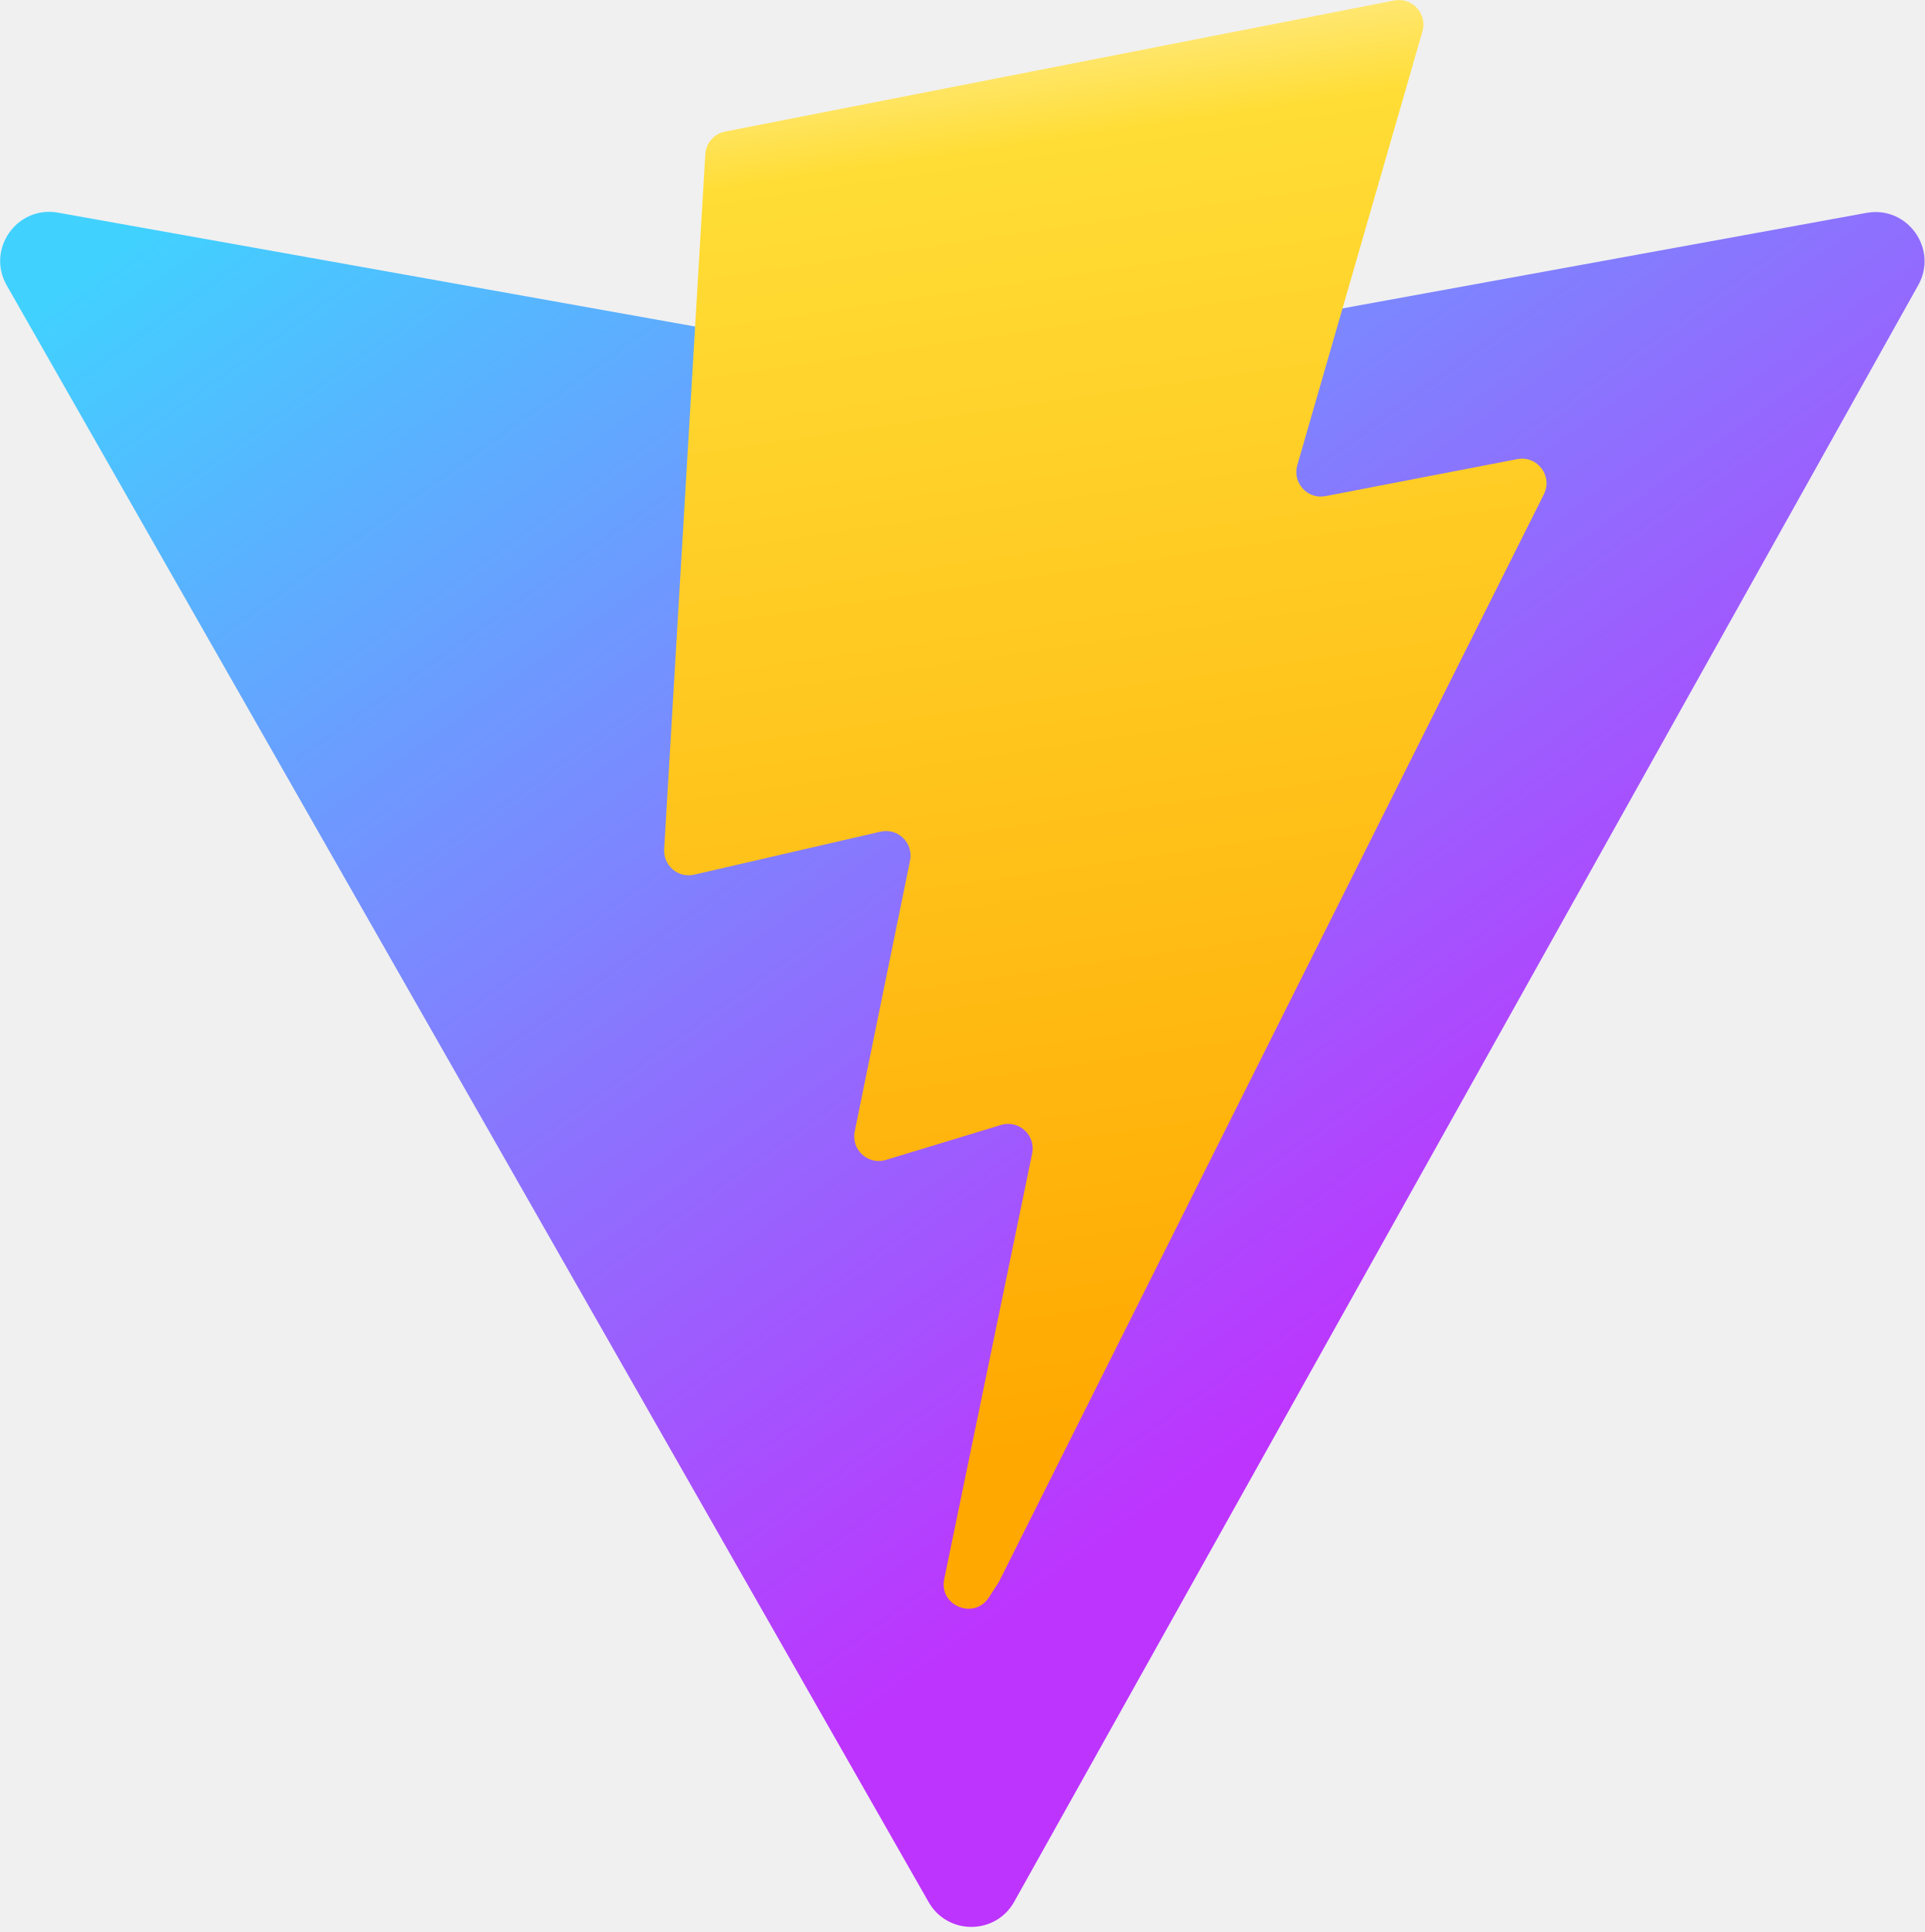
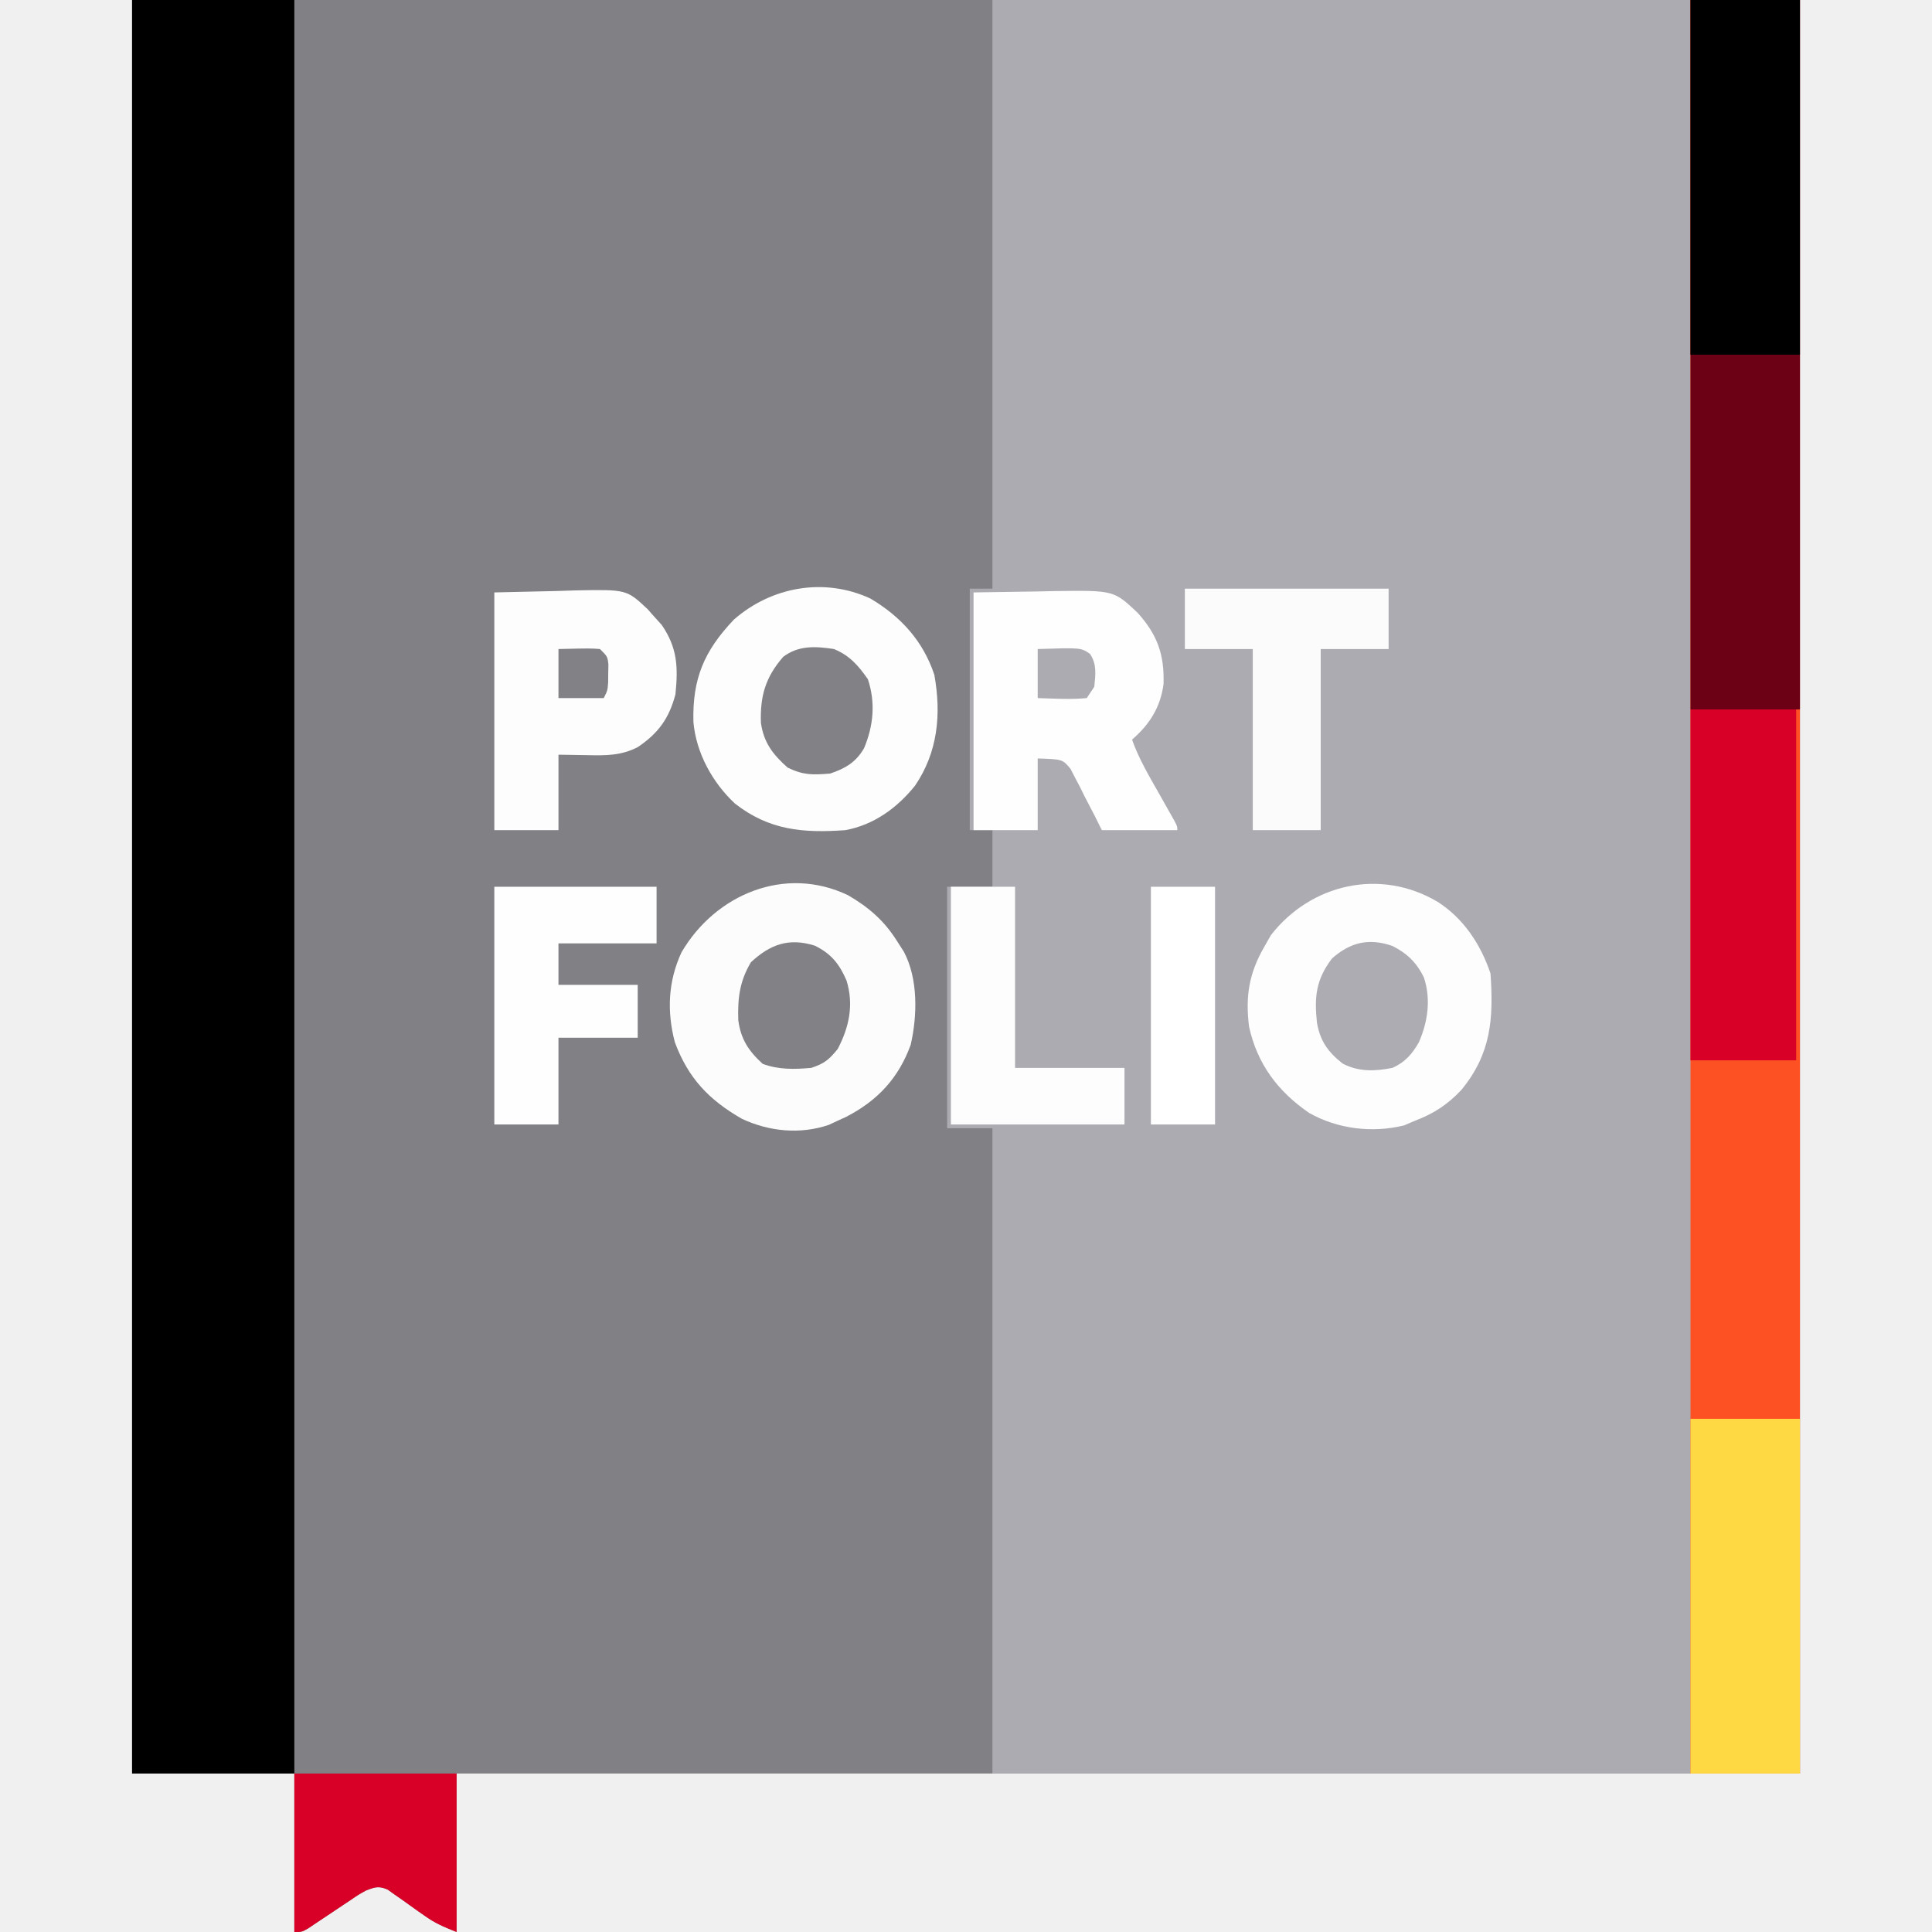
- <svg xmlns="http://www.w3.org/2000/svg" aria-hidden="true" role="img" class="iconify iconify--logos" width="31.88" height="32" preserveAspectRatio="xMidYMid meet" viewBox="0 0 256 257">
-   <defs>
-     <linearGradient id="IconifyId1813088fe1fbc01fb466" x1="-.828%" x2="57.636%" y1="7.652%" y2="78.411%">
-       <stop offset="0%" stop-color="#41D1FF" />
-       <stop offset="100%" stop-color="#BD34FE" />
-     </linearGradient>
-     <linearGradient id="IconifyId1813088fe1fbc01fb467" x1="43.376%" x2="50.316%" y1="2.242%" y2="89.03%">
-       <stop offset="0%" stop-color="#FFEA83" />
-       <stop offset="8.333%" stop-color="#FFDD35" />
-       <stop offset="100%" stop-color="#FFA800" />
-     </linearGradient>
-   </defs>
-   <path fill="url(#IconifyId1813088fe1fbc01fb466)" d="M255.153 37.938L134.897 252.976c-2.483 4.44-8.862 4.466-11.382.048L.875 37.958c-2.746-4.814 1.371-10.646 6.827-9.67l120.385 21.517a6.537 6.537 0 0 0 2.322-.004l117.867-21.483c5.438-.991 9.574 4.796 6.877 9.62Z" />
-   <path fill="url(#IconifyId1813088fe1fbc01fb467)" d="M185.432.063L96.44 17.501a3.268 3.268 0 0 0-2.634 3.014l-5.474 92.456a3.268 3.268 0 0 0 3.997 3.378l24.777-5.718c2.318-.535 4.413 1.507 3.936 3.838l-7.361 36.047c-.495 2.426 1.782 4.5 4.151 3.78l15.304-4.649c2.372-.72 4.652 1.36 4.15 3.788l-11.698 56.621c-.732 3.542 3.979 5.473 5.943 2.437l1.313-2.028l72.516-144.72c1.215-2.423-.88-5.186-3.54-4.672l-25.505 4.922c-2.396.462-4.435-1.77-3.759-4.114l16.646-57.705c.677-2.35-1.37-4.583-3.769-4.113Z" />
+ <svg xmlns="http://www.w3.org/2000/svg" version="1.1" width="512" height="512">
+   <path d="M0 0 C145.86 0 291.72 0 442 0 C442 155.1 442 310.2 442 470 C324.52 470 207.04 470 86 470 C86 483.86 86 497.72 86 512 C82.466 510.586 80.293 509.683 77.371 507.582 C76.728 507.133 76.086 506.684 75.424 506.221 C74.091 505.276 72.763 504.326 71.439 503.369 C70.798 502.924 70.157 502.478 69.496 502.02 C68.92 501.608 68.345 501.197 67.752 500.773 C65.394 499.733 64.381 500.084 62 501 C59.973 502.115 59.973 502.115 57.961 503.504 C57.216 503.997 56.471 504.49 55.703 504.998 C54.935 505.514 54.167 506.031 53.375 506.562 C51.844 507.589 50.31 508.611 48.773 509.629 C48.097 510.083 47.421 510.538 46.724 511.006 C45 512 45 512 43 512 C43 498.14 43 484.28 43 470 C28.81 470 14.62 470 0 470 C0 314.9 0 159.8 0 0 Z " fill="#818085" transform="translate(35,0)" />
+   <path d="M0 0 C70.62 0 141.24 0 214 0 C214 155.1 214 310.2 214 470 C143.38 470 72.76 470 0 470 C0 413.57 0 357.14 0 299 C-3.96 299 -7.92 299 -12 299 C-12 277.88 -12 256.76 -12 235 C-8.04 235 -4.08 235 0 235 C0 230.05 0 225.1 0 220 C-1.98 220 -3.96 220 -6 220 C-6 198.88 -6 177.76 -6 156 C-4.02 156 -2.04 156 0 156 C0 104.52 0 53.04 0 0 Z " fill="#ACABB1" transform="translate(263,0)" />
+   <path d="M0 0 C14.19 0 28.38 0 43 0 C43 155.1 43 310.2 43 470 C28.81 470 14.62 470 0 470 C0 314.9 0 159.8 0 0 Z " fill="#000000" transform="translate(35,0)" />
+   <path d="M0 0 C9.57 0 19.14 0 29 0 C29 155.1 29 310.2 29 470 C19.43 470 9.86 470 0 470 C0 314.9 0 159.8 0 0 Z " fill="#FE5123" transform="translate(448,0)" />
+   <path d="M0 0 C9.57 0 19.14 0 29 0 C29 62.04 29 124.08 29 188 C19.43 188 9.86 188 0 188 C0 125.96 0 63.92 0 0 Z " fill="#6C0014" transform="translate(448,0)" />
+   <path d="M0 0 C5.508 3.21 9.601 6.765 13 12.188 C13.593 13.114 14.186 14.041 14.797 14.996 C18.581 22.168 18.364 31.843 16.602 39.605 C13.378 48.49 7.794 54.44 -0.539 58.742 C-1.269 59.075 -1.998 59.407 -2.75 59.75 C-3.53 60.114 -4.31 60.477 -5.113 60.852 C-12.715 63.442 -20.938 62.611 -28.125 59.25 C-36.871 54.242 -42.361 48.486 -45.902 38.965 C-48.049 30.822 -47.709 22.759 -44.125 15.094 C-35.112 -0.269 -16.697 -8 0 0 Z " fill="#FDFCFD" transform="translate(224.75,237.25)" />
+   <path d="M0 0 C8.056 4.759 13.977 11.26 16.953 20.207 C18.847 30.668 17.875 40.748 11.84 49.598 C7.146 55.471 0.867 60.037 -6.652 61.387 C-17.835 62.189 -26.844 61.421 -35.902 54.324 C-41.891 48.712 -46.157 40.93 -46.891 32.723 C-47.178 21.255 -44.075 13.916 -36.168 5.59 C-26.167 -3.169 -12.183 -5.646 0 0 Z " fill="#FDFDFD" transform="translate(230.6523,158.6133)" />
+   <path d="M0 0 C6.864 4.401 11.438 11.313 14 19 C14.831 31.001 14.171 40.255 6.25 49.875 C2.564 53.76 -1.019 56.11 -6 58 C-6.969 58.413 -7.939 58.825 -8.938 59.25 C-17.338 61.307 -26.515 60.213 -34.062 55.938 C-42.379 50.243 -47.864 42.893 -50 33 C-50.977 25.053 -49.995 18.925 -46 12 C-45.402 10.948 -44.804 9.896 -44.188 8.812 C-33.611 -4.786 -15.201 -9.025 0 0 Z " fill="#FDFDFD" transform="translate(381,239)" />
+   <path d="M0 0 C9.57 0 19.14 0 29 0 C29 31.02 29 62.04 29 94 C19.43 94 9.86 94 0 94 C0 62.98 0 31.96 0 0 Z " fill="#FFD943" transform="translate(448,376)" />
+   <path d="M0 0 C9.57 0 19.14 0 29 0 C29 31.02 29 62.04 29 94 C19.43 94 9.86 94 0 94 C0 62.98 0 31.96 0 0 Z " fill="#000000" transform="translate(448,0)" />
+   <path d="M0 0 C5.445 -0.083 10.89 -0.165 16.5 -0.25 C18.202 -0.286 19.904 -0.323 21.658 -0.36 C37.165 -0.555 37.165 -0.555 43.462 5.377 C48.748 11.24 50.577 16.481 50.355 24.246 C49.567 30.357 46.658 35.008 42 39 C43.79 44.063 46.487 48.595 49.125 53.25 C50.046 54.879 50.966 56.509 51.883 58.141 C52.289 58.858 52.695 59.575 53.114 60.313 C54 62 54 62 54 63 C47.4 63 40.8 63 34 63 C33.359 61.712 32.719 60.424 32.059 59.098 C31.186 57.419 30.312 55.74 29.438 54.062 C29.019 53.212 28.601 52.362 28.17 51.486 C27.741 50.677 27.313 49.869 26.871 49.035 C26.489 48.286 26.107 47.537 25.713 46.766 C23.585 44.212 23.585 44.212 17 44 C17 50.27 17 56.54 17 63 C11.39 63 5.78 63 0 63 C0 42.21 0 21.42 0 0 Z " fill="#FEFEFE" transform="translate(258,157)" />
+   <path d="M0 0 C9.24 0 18.48 0 28 0 C28 30.69 28 61.38 28 93 C18.76 93 9.52 93 0 93 C0 62.31 0 31.62 0 0 Z " fill="#D80027" transform="translate(448,188)" />
+   <path d="M0 0 C8.168 -0.186 8.168 -0.186 16.5 -0.375 C18.202 -0.43 19.904 -0.484 21.658 -0.541 C35.058 -0.791 35.058 -0.791 40.633 4.444 C41.084 4.958 41.535 5.471 42 6 C42.784 6.866 43.568 7.732 44.375 8.625 C48.513 14.673 48.729 19.748 48 27 C46.312 33.406 43.453 37.327 38 41 C33.622 43.26 29.5 43.236 24.688 43.125 C20.882 43.063 20.882 43.063 17 43 C17 49.6 17 56.2 17 63 C11.39 63 5.78 63 0 63 C0 42.21 0 21.42 0 0 Z " fill="#FDFDFD" transform="translate(131,157)" />
+   <path d="M0 0 C14.19 0 28.38 0 43 0 C43 4.95 43 9.9 43 15 C34.42 15 25.84 15 17 15 C17 18.63 17 22.26 17 26 C23.93 26 30.86 26 38 26 C38 30.62 38 35.24 38 40 C31.07 40 24.14 40 17 40 C17 47.59 17 55.18 17 63 C11.39 63 5.78 63 0 63 C0 42.21 0 21.42 0 0 Z " fill="#FEFEFE" transform="translate(131,235)" />
+   <path d="M0 0 C17.82 0 35.64 0 54 0 C54 5.28 54 10.56 54 16 C48.06 16 42.12 16 36 16 C36 31.84 36 47.68 36 64 C30.06 64 24.12 64 18 64 C18 48.16 18 32.32 18 16 C12.06 16 6.12 16 0 16 C0 10.72 0 5.44 0 0 Z " fill="#FBFBFB" transform="translate(314,156)" />
+   <path d="M0 0 C14.19 0 28.38 0 43 0 C43 13.86 43 27.72 43 42 C39.466 40.586 37.293 39.683 34.371 37.582 C33.728 37.133 33.086 36.684 32.424 36.221 C31.091 35.276 29.763 34.326 28.439 33.369 C27.798 32.924 27.157 32.478 26.496 32.02 C25.92 31.608 25.345 31.197 24.752 30.773 C22.394 29.733 21.381 30.084 19 31 C16.973 32.115 16.973 32.115 14.961 33.504 C14.216 33.997 13.471 34.49 12.703 34.998 C11.935 35.514 11.167 36.031 10.375 36.562 C8.844 37.589 7.31 38.611 5.773 39.629 C4.759 40.311 4.759 40.311 3.724 41.006 C2 42 2 42 0 42 C0 28.14 0 14.28 0 0 Z " fill="#D80026" transform="translate(78,470)" />
+   <path d="M0 0 C5.61 0 11.22 0 17 0 C17 15.84 17 31.68 17 48 C26.57 48 36.14 48 46 48 C46 52.95 46 57.9 46 63 C30.82 63 15.64 63 0 63 C0 42.21 0 21.42 0 0 Z " fill="#FDFDFD" transform="translate(252,235)" />
+   <path d="M0 0 C5.61 0 11.22 0 17 0 C17 20.79 17 41.58 17 63 C11.39 63 5.78 63 0 63 C0 42.21 0 21.42 0 0 Z " fill="#FFFFFF" transform="translate(305,235)" />
+   <path d="M0 0 C4.181 1.727 6.425 4.321 9 8 C11.053 14.159 10.491 20.32 7.988 26.273 C5.854 30.002 2.965 31.678 -1 33 C-5.625 33.379 -8.05 33.457 -12.25 31.438 C-16.206 27.931 -18.6 24.798 -19.348 19.57 C-19.594 12.511 -18.16 7.476 -13.438 2.062 C-9.376 -1.014 -4.857 -0.74 0 0 Z " fill="#828186" transform="translate(221,172)" />
+   <path d="M0 0 C3.951 1.955 6.458 4.403 8.418 8.355 C10.321 14.11 9.489 20.057 7.098 25.543 C5.286 28.723 3.392 30.872 0.074 32.34 C-4.573 33.258 -8.844 33.425 -13.121 31.195 C-16.97 28.144 -19.074 25.26 -19.926 20.34 C-20.646 13.443 -20.167 8.92 -15.926 3.34 C-11.051 -0.981 -6.138 -2.104 0 0 Z " fill="#ADACB2" transform="translate(368.9258,250.6602)" />
+   <path d="M0 0 C4.325 2.12 6.513 4.848 8.402 9.246 C10.361 15.634 9.116 21.543 6.059 27.387 C3.714 30.245 2.577 31.214 -0.941 32.387 C-5.43 32.782 -9.562 32.896 -13.816 31.324 C-17.587 27.887 -19.628 24.757 -20.293 19.73 C-20.47 13.875 -19.936 9.446 -16.941 4.387 C-11.816 -0.364 -6.858 -2.166 0 0 Z " fill="#828186" transform="translate(215.9414,250.6133)" />
+   <path d="M0 0 C11.466 -0.37 11.466 -0.37 13.867 1.293 C15.747 4.126 15.294 6.711 15 10 C14.01 11.485 14.01 11.485 13 13 C8.644 13.42 4.384 13.129 0 13 C0 8.71 0 4.42 0 0 Z " fill="#ACABB1" transform="translate(275,172)" />
+   <path d="M0 0 C8.398 -0.195 8.398 -0.195 11 0 C13 2 13 2 13.23 4.094 C13.209 5.285 13.209 5.285 13.188 6.5 C13.178 7.691 13.178 7.691 13.168 8.906 C13 11 13 11 12 13 C8.04 13 4.08 13 0 13 C0 8.71 0 4.42 0 0 Z " fill="#828186" transform="translate(148,172)" />
</svg>
